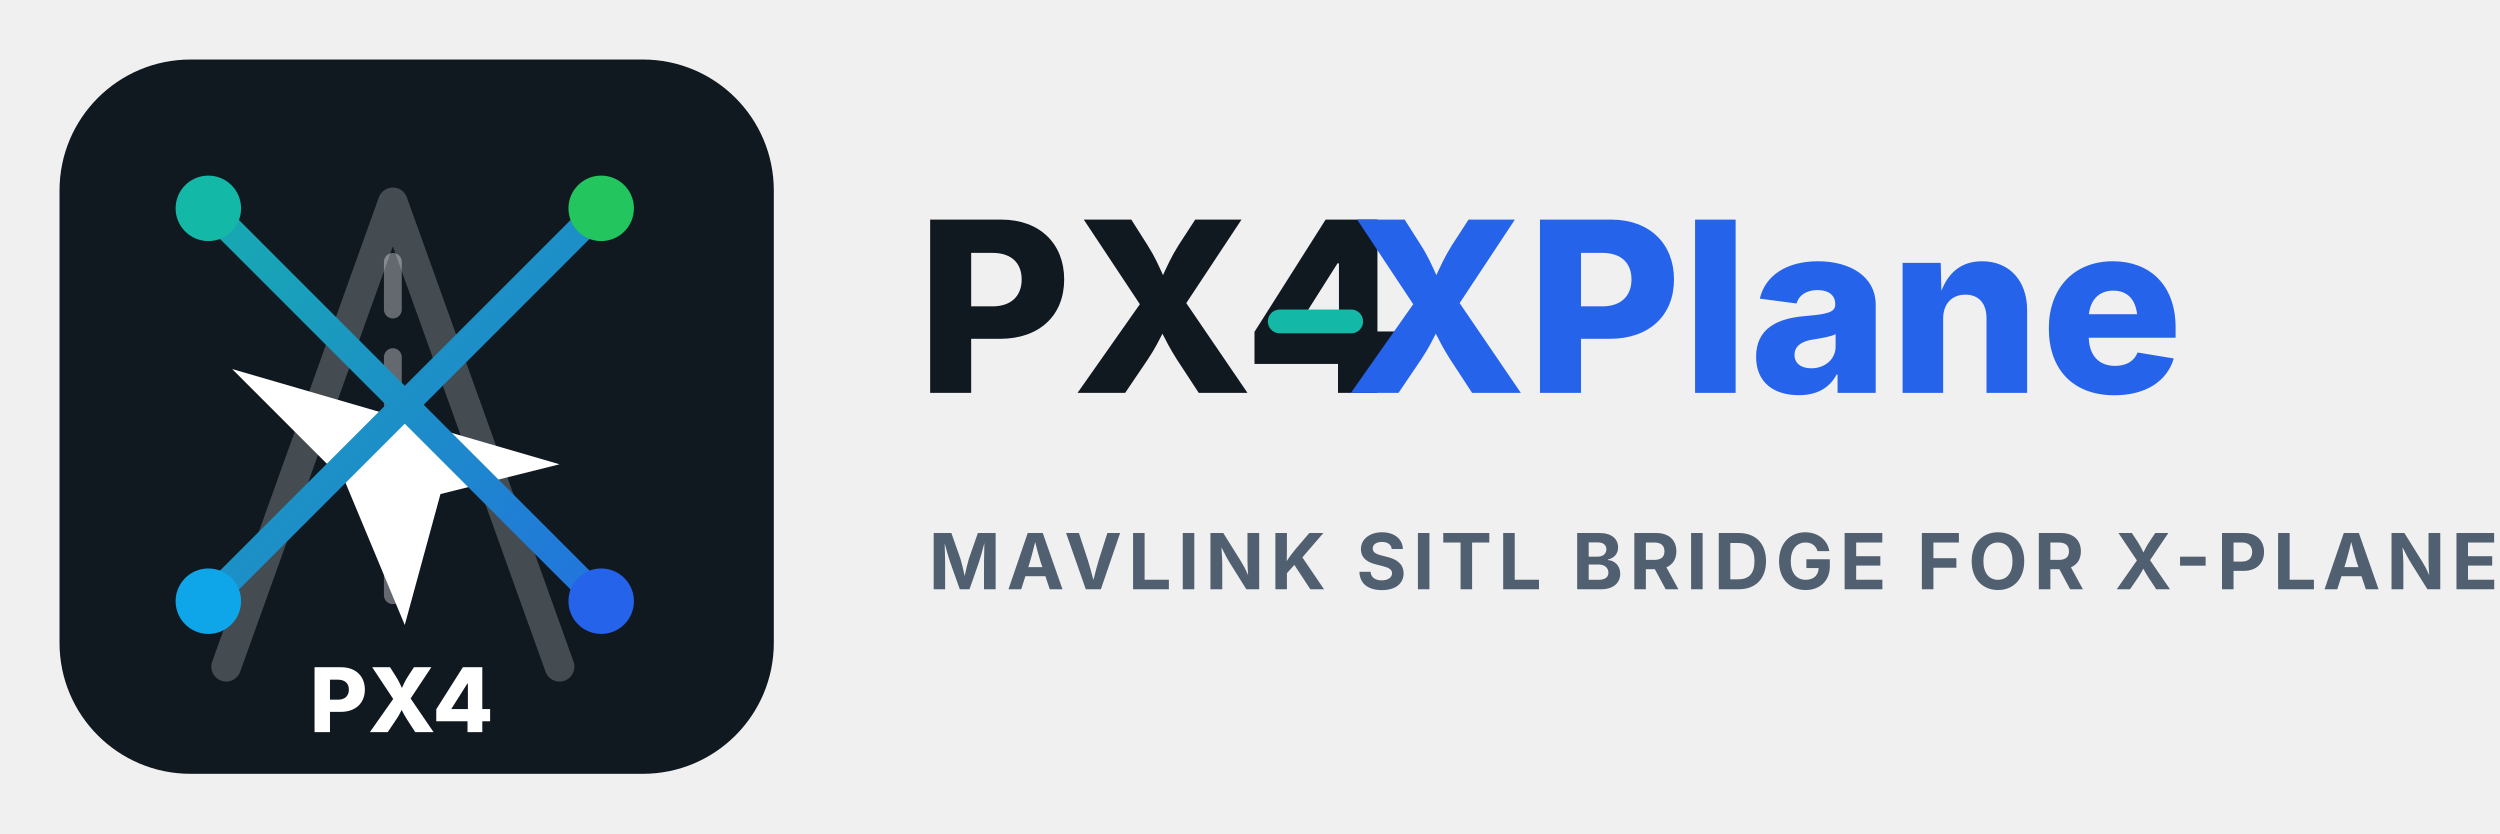
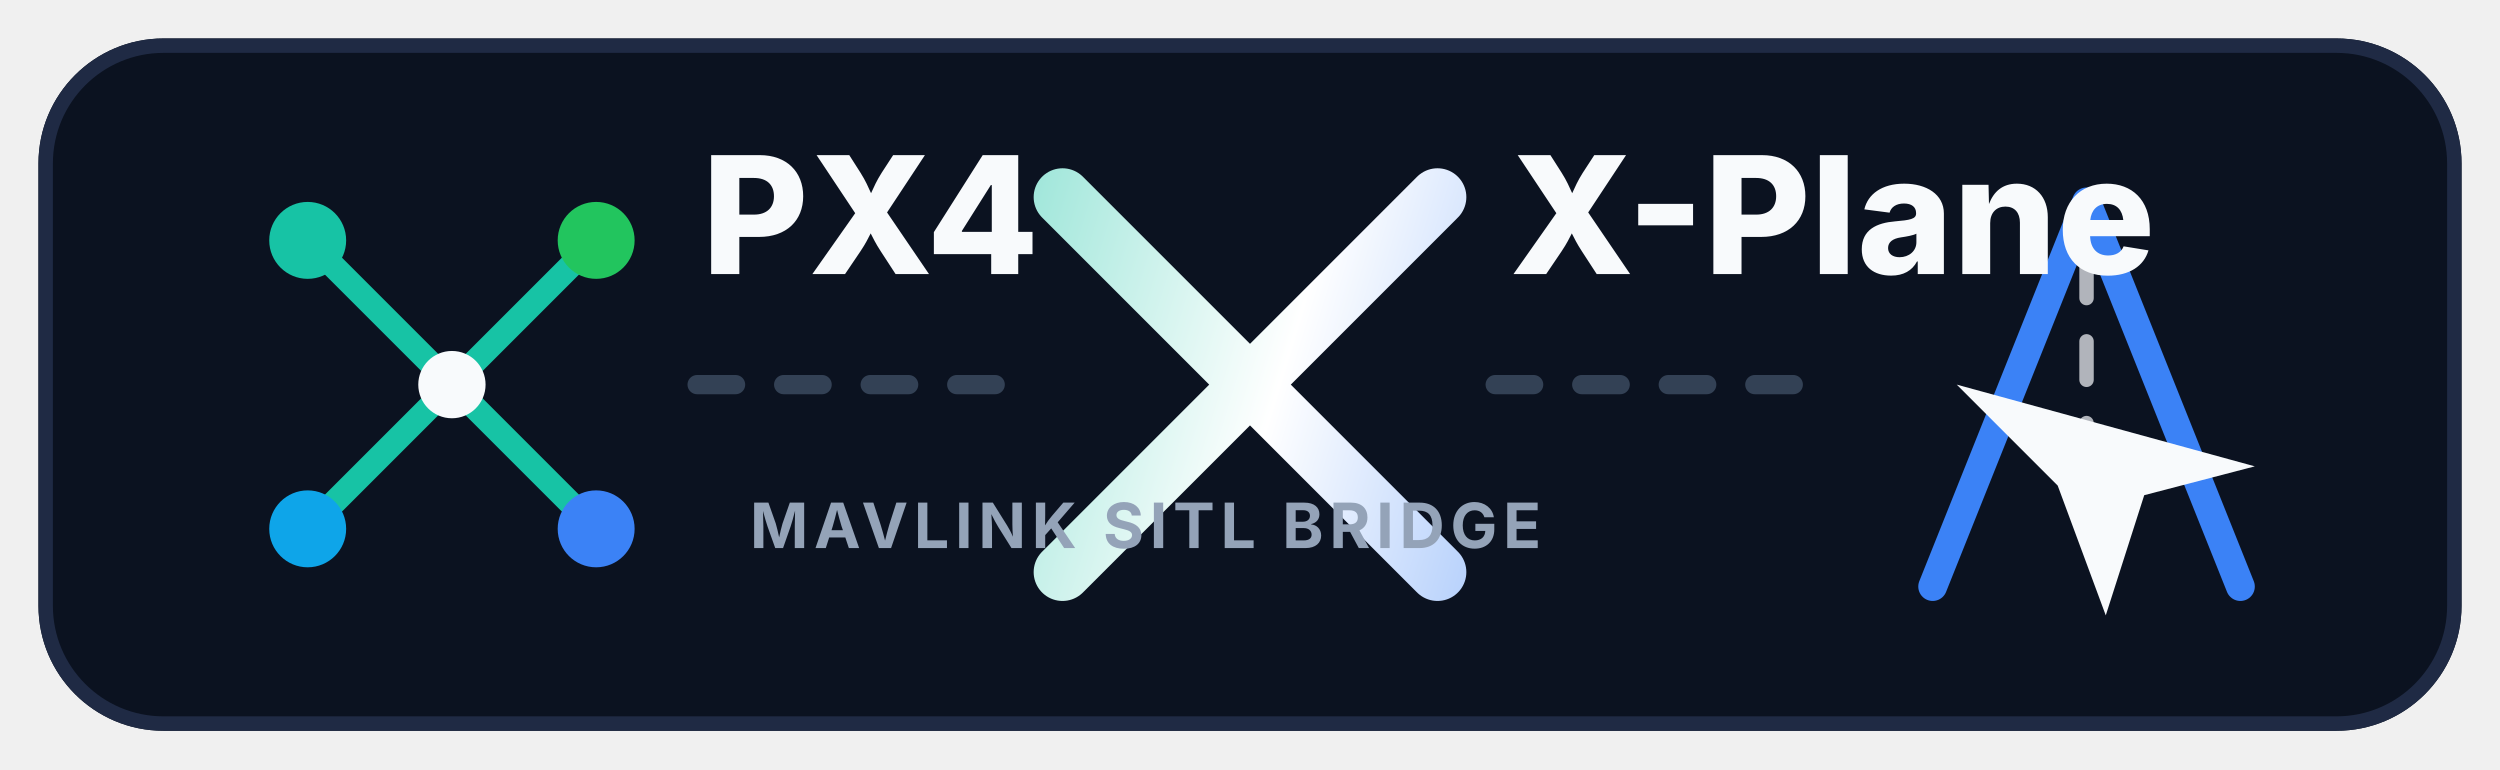
- <svg xmlns="http://www.w3.org/2000/svg" viewBox="0 0 420 140" role="img" aria-labelledby="title desc">
+ <svg xmlns="http://www.w3.org/2000/svg" viewBox="0 0 520 160" role="img" aria-labelledby="title desc">
  <defs>
-     <linearGradient id="bridge" x1="18" y1="20" x2="122" y2="120" gradientUnits="userSpaceOnUse">
-       <stop offset="0" stop-color="#14b8a6" />
-       <stop offset="1" stop-color="#2563eb" />
+     <linearGradient id="accent" x1="122" y1="38" x2="398" y2="122" gradientUnits="userSpaceOnUse">
+       <stop offset="0" stop-color="#17c3a5" />
+       <stop offset=".52" stop-color="#ffffff" />
+       <stop offset="1" stop-color="#3b82f6" />
    </linearGradient>
  </defs>
-   <rect x="10" y="10" width="120" height="120" rx="22" fill="#101820" />
-   <path d="M38 112 66 34 94 112" fill="none" stroke="#ffffff" stroke-opacity=".22" stroke-width="5" stroke-linecap="round" stroke-linejoin="round" />
-   <path d="M66 44v58" stroke="#ffffff" stroke-opacity=".35" stroke-width="3" stroke-linecap="round" stroke-dasharray="8 8" />
-   <path d="M39 62 94 78 74 83 68 105 58 81 39 62Z" fill="#ffffff" />
-   <path d="M35 35 101 101M101 35 35 101" stroke="url(#bridge)" stroke-width="4.5" stroke-linecap="round" />
-   <circle cx="35" cy="35" r="5.5" fill="#14b8a6" />
-   <circle cx="101" cy="35" r="5.5" fill="#22c55e" />
-   <circle cx="35" cy="101" r="5.5" fill="#0ea5e9" />
-   <circle cx="101" cy="101" r="5.5" fill="#2563eb" />
-   <text x="52" y="123" fill="#ffffff" font-family="Inter, Arial, sans-serif" font-size="15" font-weight="800">PX4</text>
-   <text x="154" y="66" fill="#101820" font-family="Inter, Arial, sans-serif" font-size="40" font-weight="800">PX4</text>
-   <text x="226" y="66" fill="#2563eb" font-family="Inter, Arial, sans-serif" font-size="40" font-weight="800">XPlane</text>
-   <path d="M215 54h12" stroke="#14b8a6" stroke-width="4" stroke-linecap="round" />
-   <text x="156" y="99" fill="#506070" font-family="Inter, Arial, sans-serif" font-size="13" font-weight="700" letter-spacing="1">
-     MAVLINK SITL BRIDGE FOR X-PLANE
+   <rect x="8" y="8" width="504" height="144" rx="26" fill="#0b1220" />
+   <rect x="9.5" y="9.5" width="501" height="141" rx="24.5" fill="none" stroke="#1f2a44" stroke-width="3" />
+   <g transform="translate(46 32)">
+     <path d="M18 18 78 78M78 18 18 78" stroke="#17c3a5" stroke-width="5" stroke-linecap="round" />
+     <circle cx="18" cy="18" r="8" fill="#17c3a5" />
+     <circle cx="78" cy="18" r="8" fill="#22c55e" />
+     <circle cx="18" cy="78" r="8" fill="#0ea5e9" />
+     <circle cx="78" cy="78" r="8" fill="#3b82f6" />
+     <circle cx="48" cy="48" r="7" fill="#f8fafc" />
+   </g>
+   <path d="M221 41 299 119M299 41 221 119" stroke="url(#accent)" stroke-width="12" stroke-linecap="round" />
+   <path d="M145 80h64M311 80h64" stroke="#334155" stroke-width="4" stroke-linecap="round" stroke-dasharray="8 10" />
+   <g transform="translate(390 30)">
+     <path d="M12 92 44 12 76 92" fill="none" stroke="#3b82f6" stroke-width="6" stroke-linecap="round" stroke-linejoin="round" />
+     <path d="M44 24v58" stroke="#f8fafc" stroke-opacity=".7" stroke-width="3" stroke-linecap="round" stroke-dasharray="8 9" />
+     <path d="M17 50 79 67 56 73 48 98 38 71 17 50Z" fill="#f8fafc" />
+   </g>
+   <text x="146" y="57" fill="#f8fafc" font-family="Inter, Arial, sans-serif" font-size="34" font-weight="800">PX4</text>
+   <text x="314" y="57" fill="#f8fafc" font-family="Inter, Arial, sans-serif" font-size="34" font-weight="800">X-Plane</text>
+   <text x="156" y="114" fill="#94a3b8" font-family="Inter, Arial, sans-serif" font-size="13" font-weight="700" letter-spacing="1.2">
+     MAVLINK SITL BRIDGE
  </text>
</svg>
